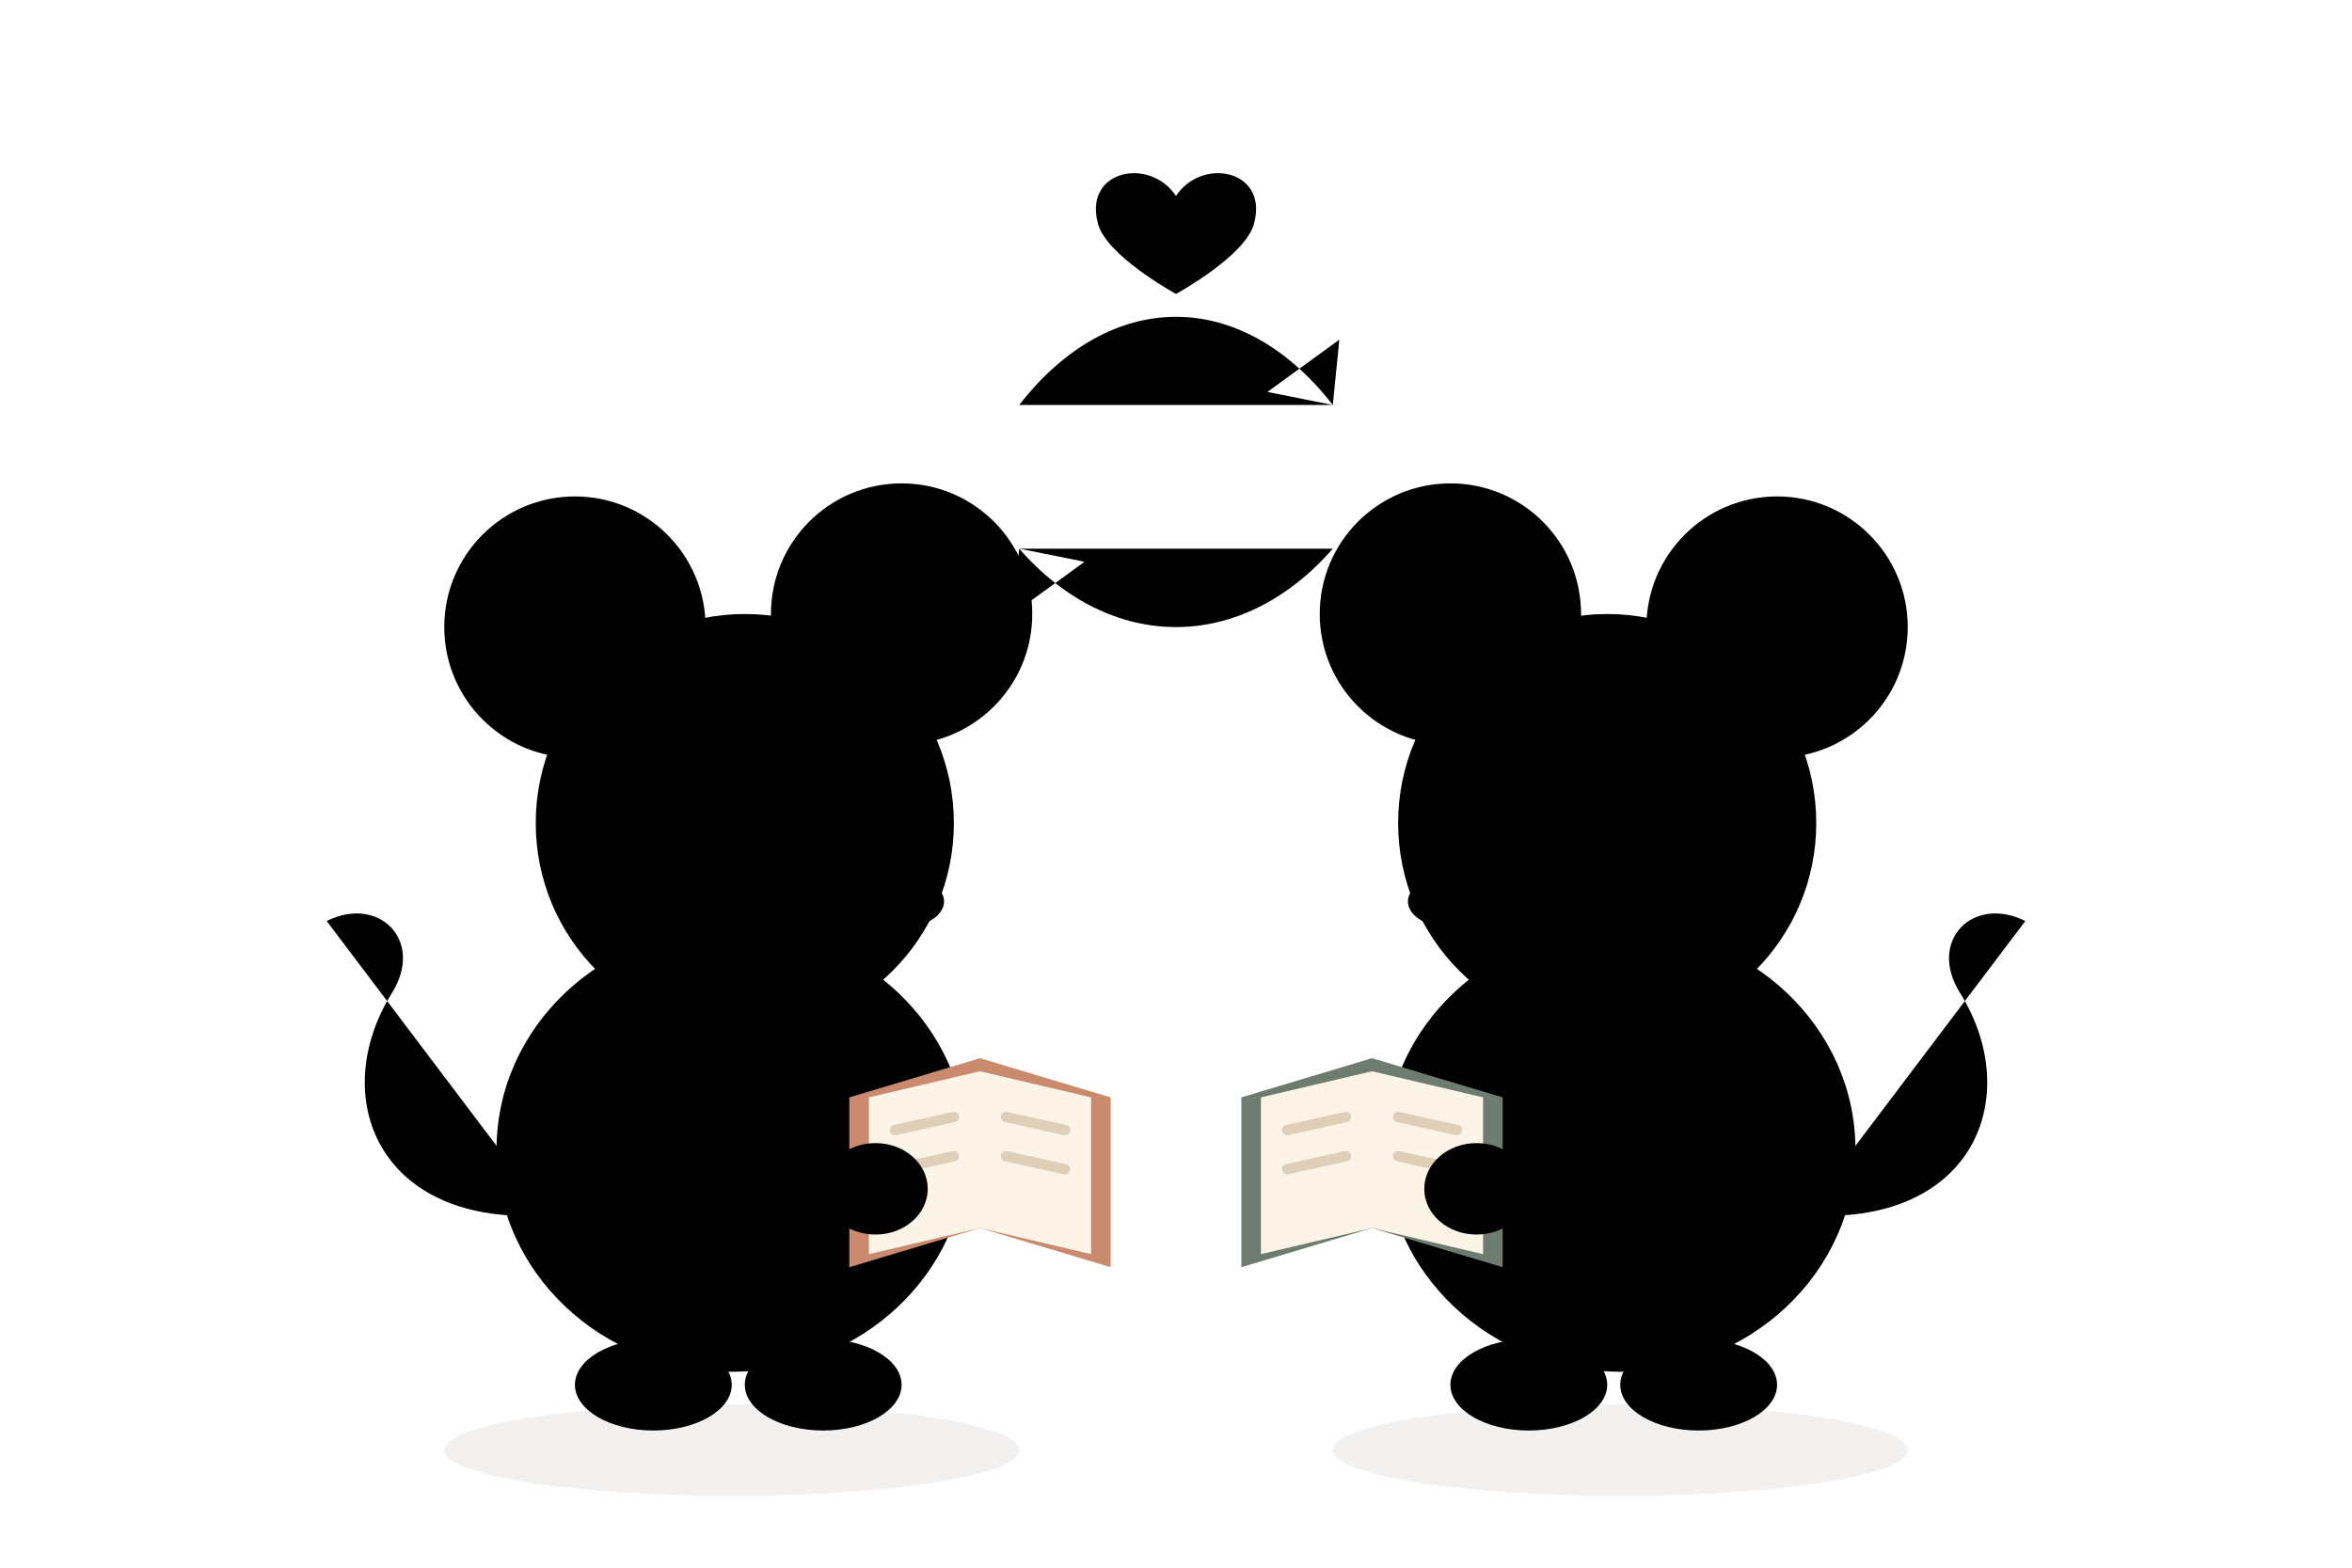
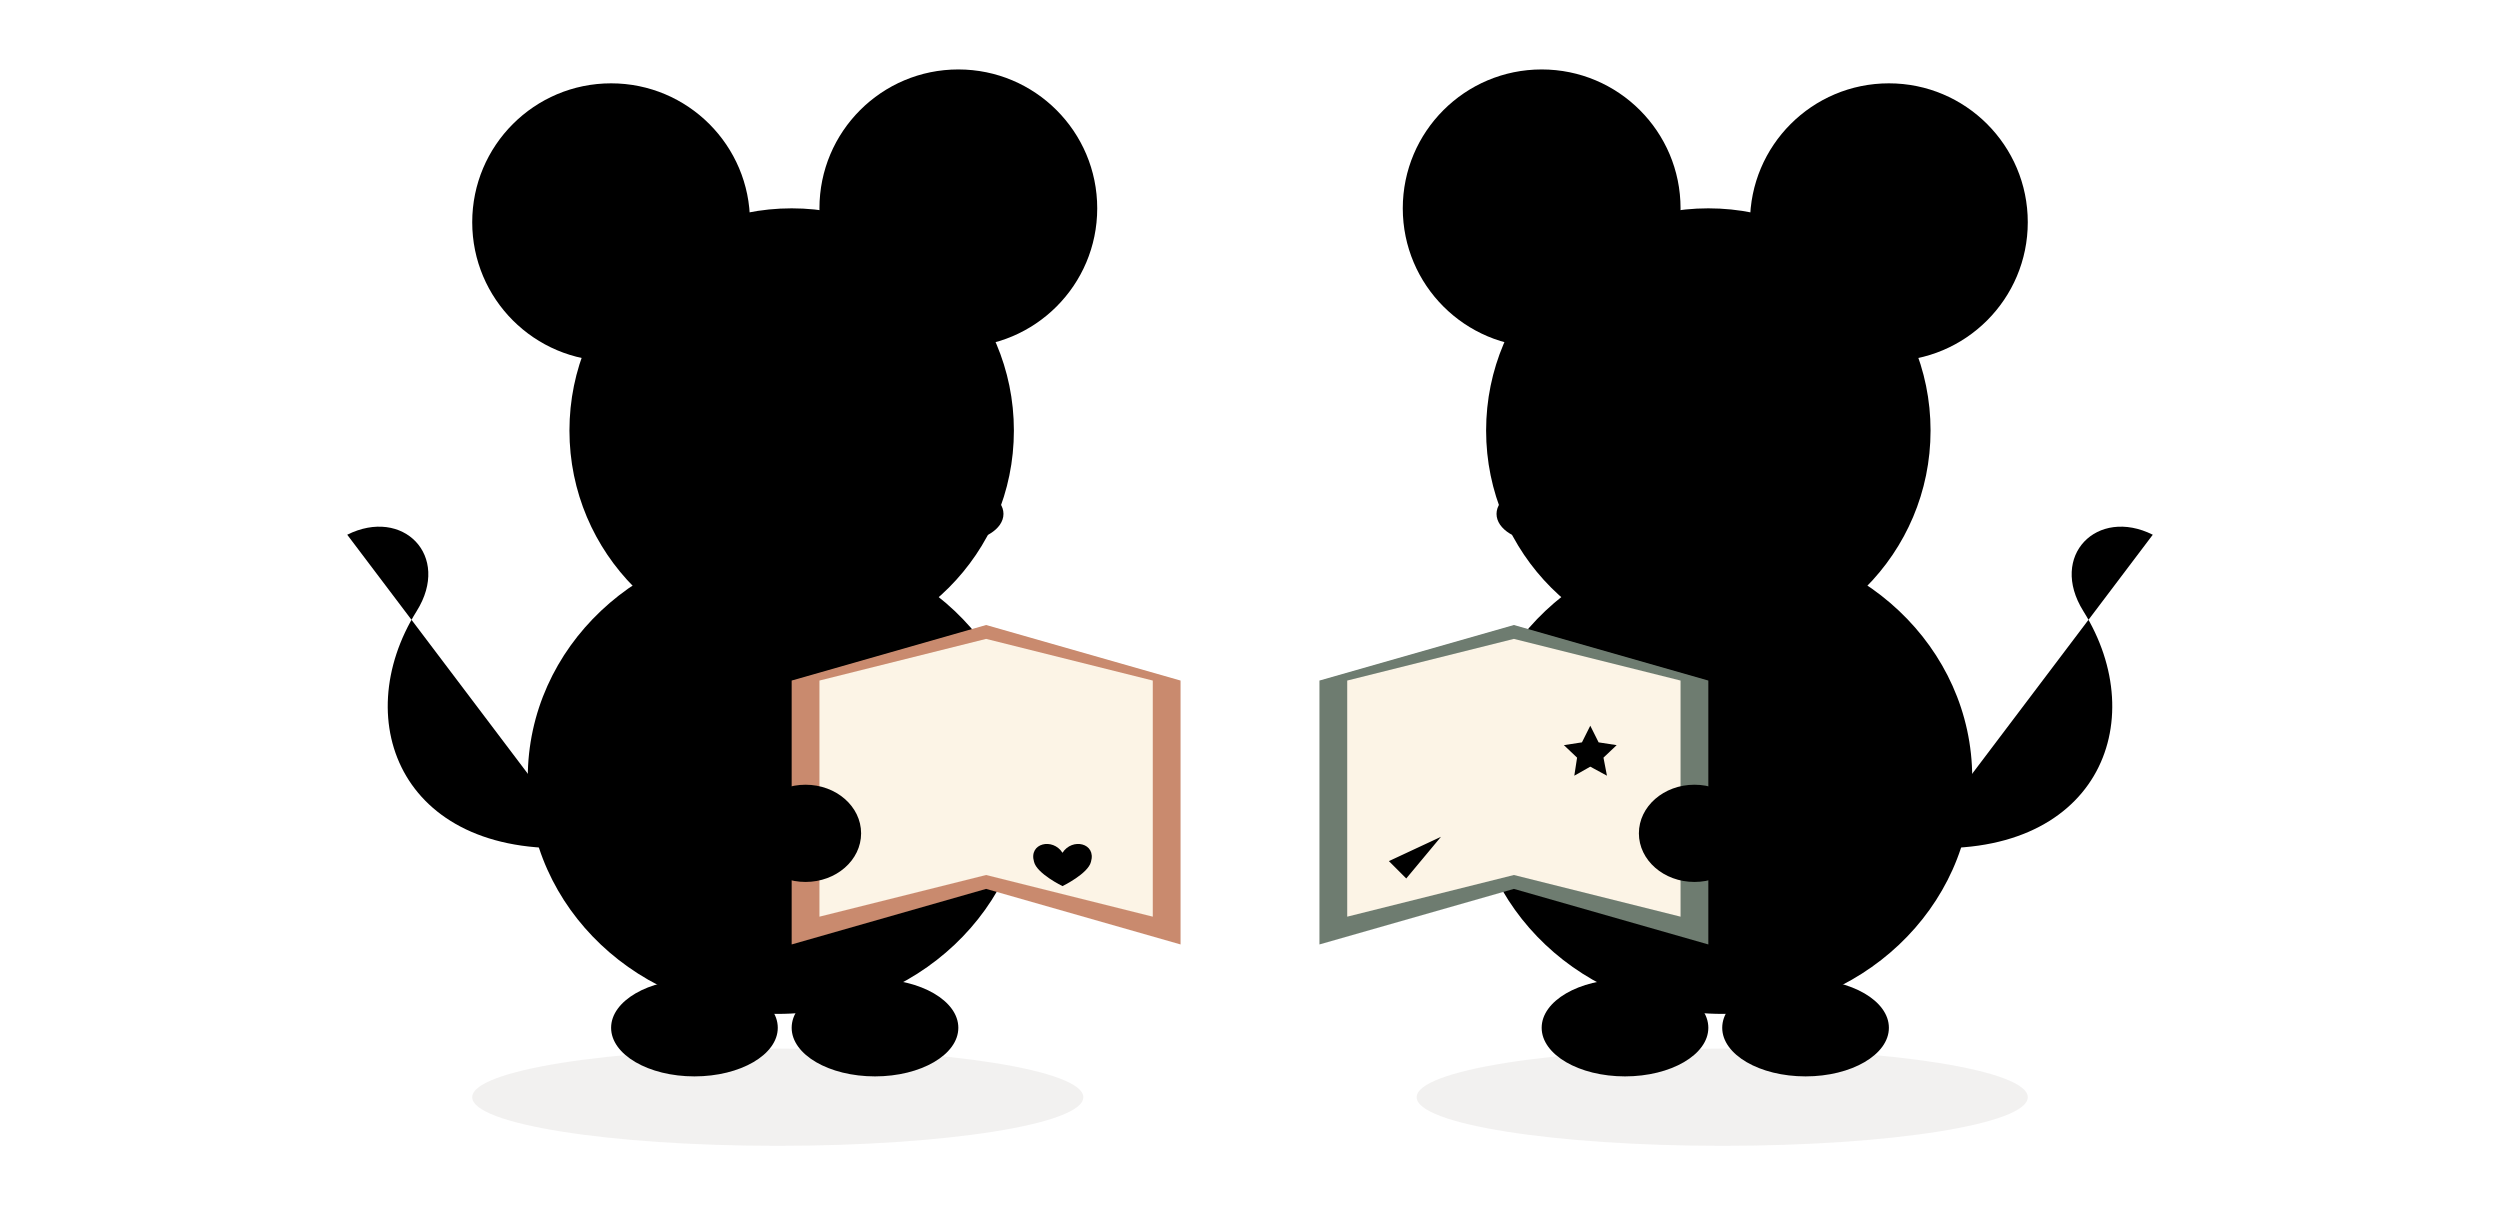
- <svg xmlns="http://www.w3.org/2000/svg" class="marg-scene trade-scene shot-scene wakes" viewBox="0 0 360 240" aria-hidden="true">
+ <svg xmlns="http://www.w3.org/2000/svg" class="marg-scene trade-scene shot-scene wakes" viewBox="0 64 360 176" aria-hidden="true">
  <ellipse cx="112" cy="222" rx="44" ry="7" fill="#3d2b1f" opacity="0.07" />
  <ellipse cx="248" cy="222" rx="44" ry="7" fill="#3d2b1f" opacity="0.07" />
  <g class="walker from-left">
    <g class="waddle">
      <path class="tail" d="M84 186c-26 2-34-18-24-34 5-8-2-15-10-11" />
      <ellipse class="fur" cx="100" cy="212" rx="12" ry="7" />
      <ellipse class="fur" cx="126" cy="212" rx="12" ry="7" />
      <ellipse class="fur" cx="112" cy="176" rx="36" ry="34" />
      <g class="ear twitchy">
        <circle class="fur" cx="88" cy="96" r="20" />
        <circle class="ear-inside" cx="90" cy="98" r="11" />
      </g>
      <g class="ear">
        <circle class="fur" cx="138" cy="94" r="20" />
        <circle class="ear-inside" cx="136" cy="96" r="11" />
      </g>
      <circle class="fur" cx="114" cy="126" r="32" />
      <circle class="eye" cx="106" cy="126" r="4.6" />
      <circle class="eye" cx="128" cy="126" r="4.6" />
      <ellipse class="cheek" cx="96" cy="138" rx="6.5" ry="4" />
      <ellipse class="cheek" cx="138" cy="138" rx="6.5" ry="4" />
      <circle class="nose" cx="118" cy="137" r="3.4" />
      <g class="notebook">
-         <path d="M130 168l20-6 20 6v26l-20-6-20 6z" fill="#c98a6e" />
-         <path d="M133 168l17-4v24l-17 4zM150 164l17 4v24l-17-4z" fill="#fcf4e6" />
-         <path d="M137 173l9-2M137 179l9-2M154 171l9 2M154 177l9 2" stroke="#e0cfb8" stroke-width="1.6" stroke-linecap="round" />
+         <path d="M114 162l28-8 28 8v38l-28-8-28 8z" fill="#c98a6e" />
+         <path d="M118 162l24-6v34l-24 6zM142 156l24 6v34l-24-6z" fill="#fcf4e6" />
+         <path class="notes" d="M122 167l15-3.6M122 174l11-2.6M122 181l15-3.6M146 163.5l15 3.6M146 170.5l10 2.4" />
+         <path class="notes accent" d="M146 178l15 3.6M153 186.8c-1.4-2.2-4.9-1.4-4.1 1.3.4 1.7 4.1 3.5 4.1 3.5s3.7-1.8 4.1-3.5c.8-2.7-2.7-3.5-4.1-1.3z" />
      </g>
-       <ellipse class="fur" cx="134" cy="182" rx="8" ry="7" />
+       <ellipse class="fur" cx="116" cy="184" rx="8" ry="7" />
    </g>
  </g>
  <g class="walker from-right">
    <g class="waddle">
      <path class="tail friend" d="M276 186c26 2 34-18 24-34-5-8 2-15 10-11" />
      <ellipse class="fur friend" cx="234" cy="212" rx="12" ry="7" />
      <ellipse class="fur friend" cx="260" cy="212" rx="12" ry="7" />
      <ellipse class="fur friend" cx="248" cy="176" rx="36" ry="34" />
      <g class="ear">
        <circle class="fur friend" cx="222" cy="94" r="20" />
        <circle class="ear-inside friend" cx="224" cy="96" r="11" />
      </g>
      <g class="ear twitchy">
        <circle class="fur friend" cx="272" cy="96" r="20" />
        <circle class="ear-inside friend" cx="270" cy="98" r="11" />
      </g>
      <circle class="fur friend" cx="246" cy="126" r="32" />
      <circle class="eye" cx="232" cy="126" r="4.6" />
      <circle class="eye" cx="254" cy="126" r="4.6" />
      <ellipse class="cheek" cx="222" cy="138" rx="6.5" ry="4" />
      <ellipse class="cheek" cx="264" cy="138" rx="6.5" ry="4" />
      <circle class="nose friend" cx="242" cy="137" r="3.4" />
      <g class="notebook">
-         <path d="M190 168l20-6 20 6v26l-20-6-20 6z" fill="#6e7c70" />
-         <path d="M193 168l17-4v24l-17 4zM210 164l17 4v24l-17-4z" fill="#fcf4e6" />
-         <path d="M197 173l9-2M197 179l9-2M214 171l9 2M214 177l9 2" stroke="#e0cfb8" stroke-width="1.6" stroke-linecap="round" />
+         <path d="M190 162l28-8 28 8v38l-28-8-28 8z" fill="#6e7c70" />
+         <path d="M194 162l24-6v34l-24 6zM218 156l24 6v34l-24-6z" fill="#fcf4e6" />
+         <path class="notes" d="M198 167l15-3.6M198 174l15-3.6M198 181l9-2.2M222 163.5l15 3.6M222 177l15 3.6M222 184l10 2.4" />
+         <path class="notes accent" d="M200 188l2.5 2.5 5-6M229 168.5l1.2 2.4 2.6.4-1.9 1.8.5 2.6-2.4-1.3-2.3 1.3.4-2.6-1.9-1.8 2.6-.4z" />
      </g>
-       <ellipse class="fur friend" cx="226" cy="182" rx="8" ry="7" />
+       <ellipse class="fur friend" cx="244" cy="184" rx="8" ry="7" />
    </g>
  </g>
-   <path class="ink swap-arrow" d="M156 62c14-18 34-18 48 0m-10-2 10 2 1-10" />
-   <path class="ink swap-arrow later" d="M204 84c-14 16-34 16-48 0m10 2-10-2-1 10" />
-   <path class="trade-heart" d="M180 30c-4-6-14-4-12 4 1 5 12 11 12 11s11-6 12-11c2-8-8-10-12-4z" />
</svg>
